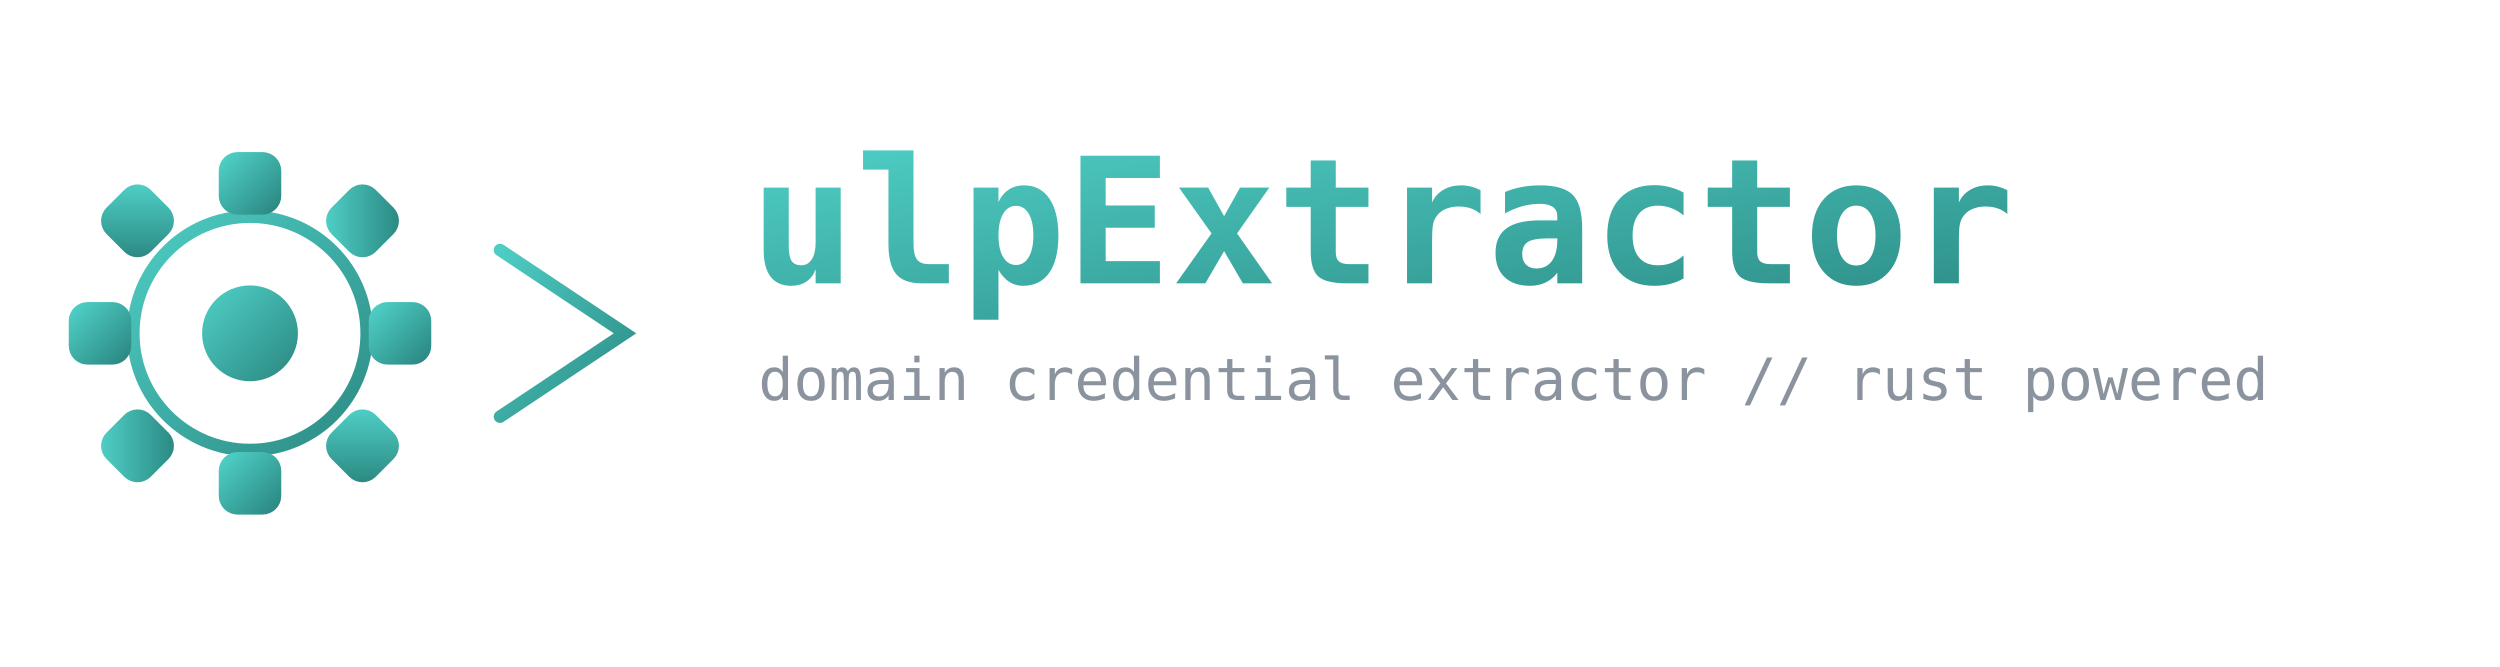
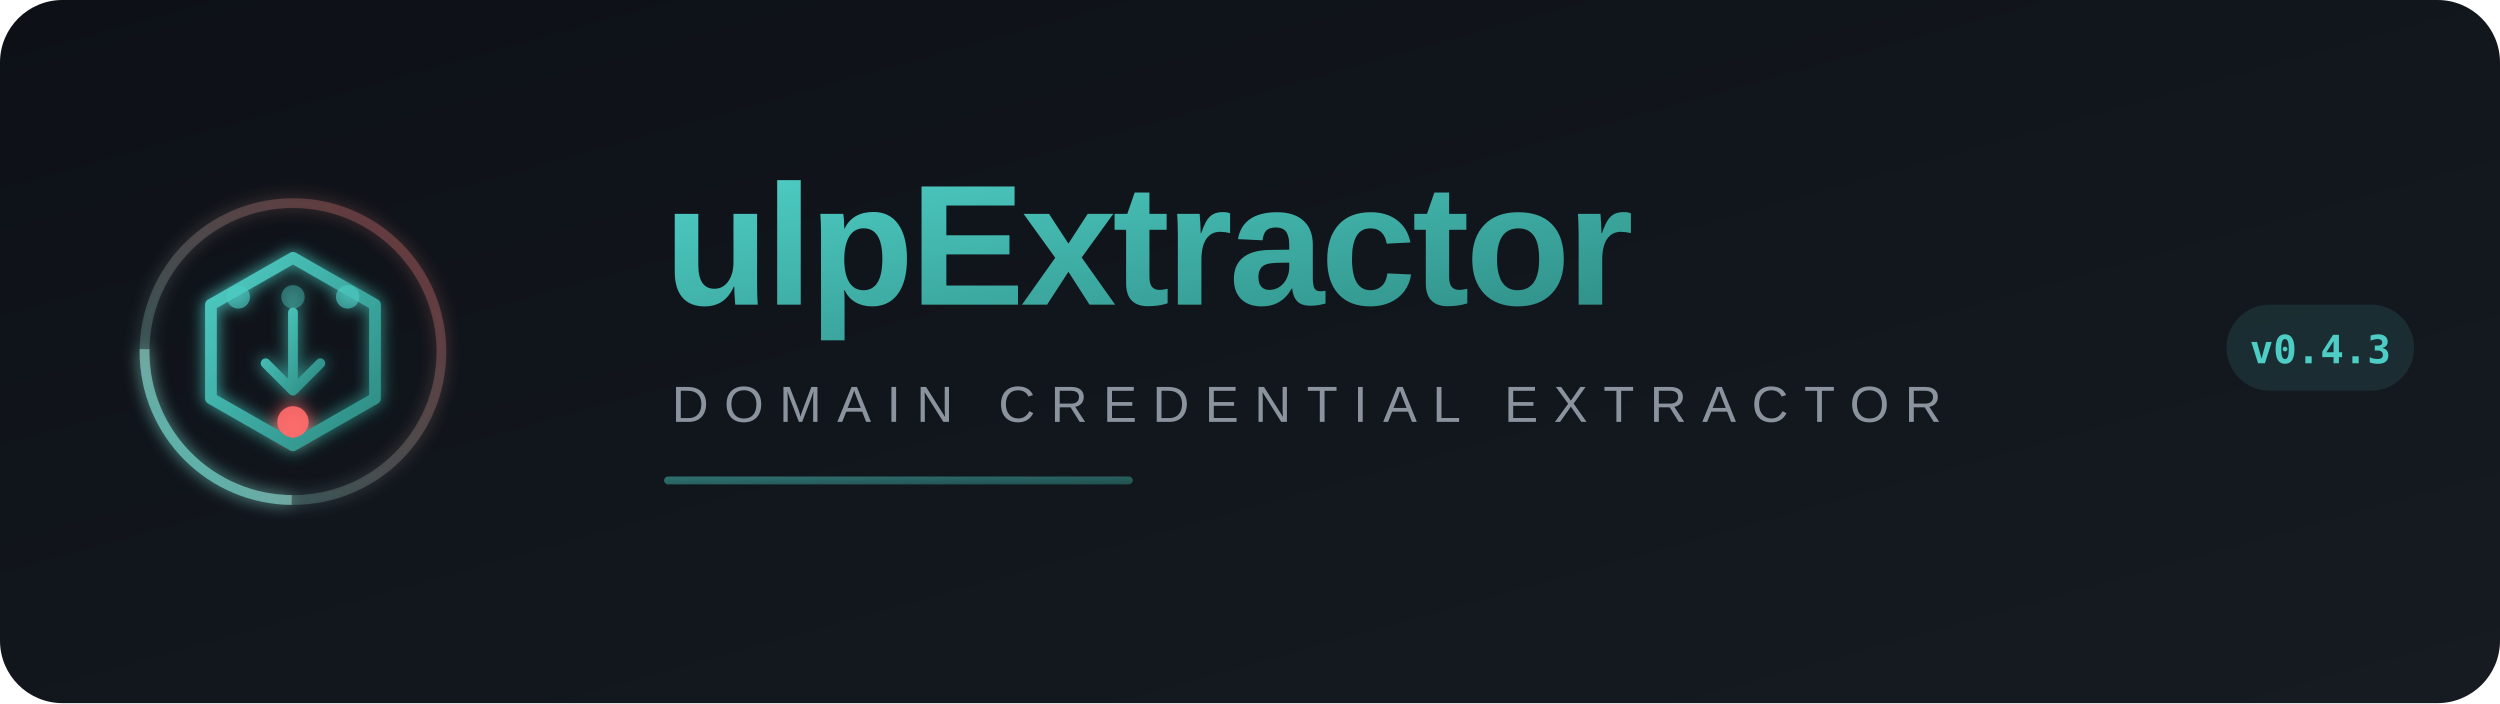
- <svg xmlns="http://www.w3.org/2000/svg" viewBox="0 0 600 160" width="600" height="160">
+ <svg xmlns="http://www.w3.org/2000/svg" viewBox="0 0 640 180" width="640" height="180">
  <defs>
-     <linearGradient id="g" x1="0%" y1="0%" x2="100%" y2="100%">
-       <stop offset="0%" style="stop-color:#4ECDC4" />
-       <stop offset="100%" style="stop-color:#2C8B84" />
+     <linearGradient id="bg" x1="0%" y1="0%" x2="100%" y2="100%">
+       <stop offset="0%" stop-color="#0D1117" />
+       <stop offset="100%" stop-color="#161B22" />
    </linearGradient>
+     <linearGradient id="primary" x1="0%" y1="0%" x2="100%" y2="100%">
+       <stop offset="0%" stop-color="#4ECDC4" />
+       <stop offset="100%" stop-color="#2D8A82" />
+     </linearGradient>
+     <linearGradient id="accent" x1="100%" y1="0%" x2="0%" y2="100%">
+       <stop offset="0%" stop-color="#FF6B6B" />
+       <stop offset="100%" stop-color="#4ECDC4" />
+     </linearGradient>
+     <linearGradient id="fade" x1="0%" y1="0%" x2="100%" y2="0%">
+       <stop offset="0%" stop-color="#4ECDC4" stop-opacity="0.0" />
+       <stop offset="50%" stop-color="#4ECDC4" stop-opacity="0.3" />
+       <stop offset="100%" stop-color="#4ECDC4" stop-opacity="0.0" />
+     </linearGradient>
+     <filter id="glow">
+       <feGaussianBlur stdDeviation="2" result="blur" />
+       <feMerge>
+         <feMergeNode in="blur" />
+         <feMergeNode in="SourceGraphic" />
+       </feMerge>
+     </filter>
  </defs>
-   <g transform="translate(60,80)" fill="none" stroke="url(#g)" stroke-width="3">
-     <circle cx="0" cy="0" r="28" />
-     <circle cx="0" cy="0" r="10" fill="url(#g)" />
-     <rect x="-6" y="-42" width="12" height="12" rx="3" fill="url(#g)" />
-     <rect x="-6" y="30" width="12" height="12" rx="3" fill="url(#g)" />
-     <rect x="-42" y="-6" width="12" height="12" rx="3" fill="url(#g)" />
-     <rect x="30" y="-6" width="12" height="12" rx="3" fill="url(#g)" />
-     <rect x="21" y="21" width="12" height="12" rx="3" fill="url(#g)" transform="rotate(45,27,27)" />
-     <rect x="-33" y="-33" width="12" height="12" rx="3" fill="url(#g)" transform="rotate(45,-27,-27)" />
-     <rect x="21" y="-33" width="12" height="12" rx="3" fill="url(#g)" transform="rotate(-45,27,-27)" />
-     <rect x="-33" y="21" width="12" height="12" rx="3" fill="url(#g)" transform="rotate(-45,-27,27)" />
+   <rect x="0" y="0" width="640" height="180" rx="16" fill="url(#bg)" />
+   <g transform="translate(75,90)" filter="url(#glow)">
+     <circle cx="0" cy="0" r="38" fill="none" stroke="url(#accent)" stroke-width="2.5" opacity="0.3" />
+     <circle cx="0" cy="0" r="38" fill="none" stroke="url(#accent)" stroke-width="2.5" stroke-dasharray="60 180" stroke-dashoffset="420" opacity="0.8">
+       <animateTransform attributeName="transform" type="rotate" from="0" to="360" dur="8s" repeatCount="indefinite" />
+     </circle>
+     <polygon points="0,-24 21,-12 21,12 0,24 -21,12 -21,-12" fill="none" stroke="url(#primary)" stroke-width="3" stroke-linejoin="round" />
+     <path d="M0,-10 L0,10 M-7,3 L0,10 L7,3" fill="none" stroke="url(#primary)" stroke-width="2.5" stroke-linecap="round" stroke-linejoin="round" />
+     <circle cx="-14" cy="-14" r="3" fill="#4ECDC4" opacity="0.6" />
+     <circle cx="0" cy="-14" r="3" fill="#4ECDC4" opacity="0.4" />
+     <circle cx="14" cy="-14" r="3" fill="#4ECDC4" opacity="0.6" />
+     <circle cx="0" cy="18" r="4" fill="#FF6B6B" opacity="0.9" />
  </g>
-   <g transform="translate(120,80)" fill="none" stroke="url(#g)" stroke-width="3" stroke-linecap="round">
-     <path d="M0,-20 L30,0 L0,20" />
-     <line x1="5" y1="0" x2="30" y2="0" />
-   </g>
-   <text x="180" y="68" font-family="JetBrains Mono, monospace" font-size="42" font-weight="700" fill="url(#g)">ulpExtractor</text>
-   <text x="182" y="96" font-family="JetBrains Mono, monospace" font-size="14" font-weight="400" fill="#8B949E">domain credential extractor // rust powered</text>
-   <line x1="180" y1="110" x2="500" y2="110" stroke="url(#g)" stroke-width="2" opacity="0.4" />
+   <line x1="145" y1="55" x2="145" y2="125" stroke="url(#fade)" stroke-width="1" />
+   <text x="170" y="78" font-family="'Segoe UI', 'Helvetica Neue', Arial, sans-serif" font-size="44" font-weight="800" fill="url(#primary)" letter-spacing="-1">ulpExtractor</text>
+   <text x="172" y="108" font-family="'Segoe UI', 'Helvetica Neue', Arial, sans-serif" font-size="13" font-weight="500" fill="#8B949E" letter-spacing="4" text-transform="uppercase">DOMAIN CREDENTIAL EXTRACTOR</text>
+   <rect x="170" y="122" width="120" height="2" rx="1" fill="url(#primary)" opacity="0.5" />
+   <rect x="570" y="78" width="48" height="22" rx="11" fill="#4ECDC4" opacity="0.12" />
+   <text x="594" y="93" font-family="'JetBrains Mono', monospace" font-size="10" font-weight="600" fill="#4ECDC4" text-anchor="middle">v0.4.3</text>
</svg>
